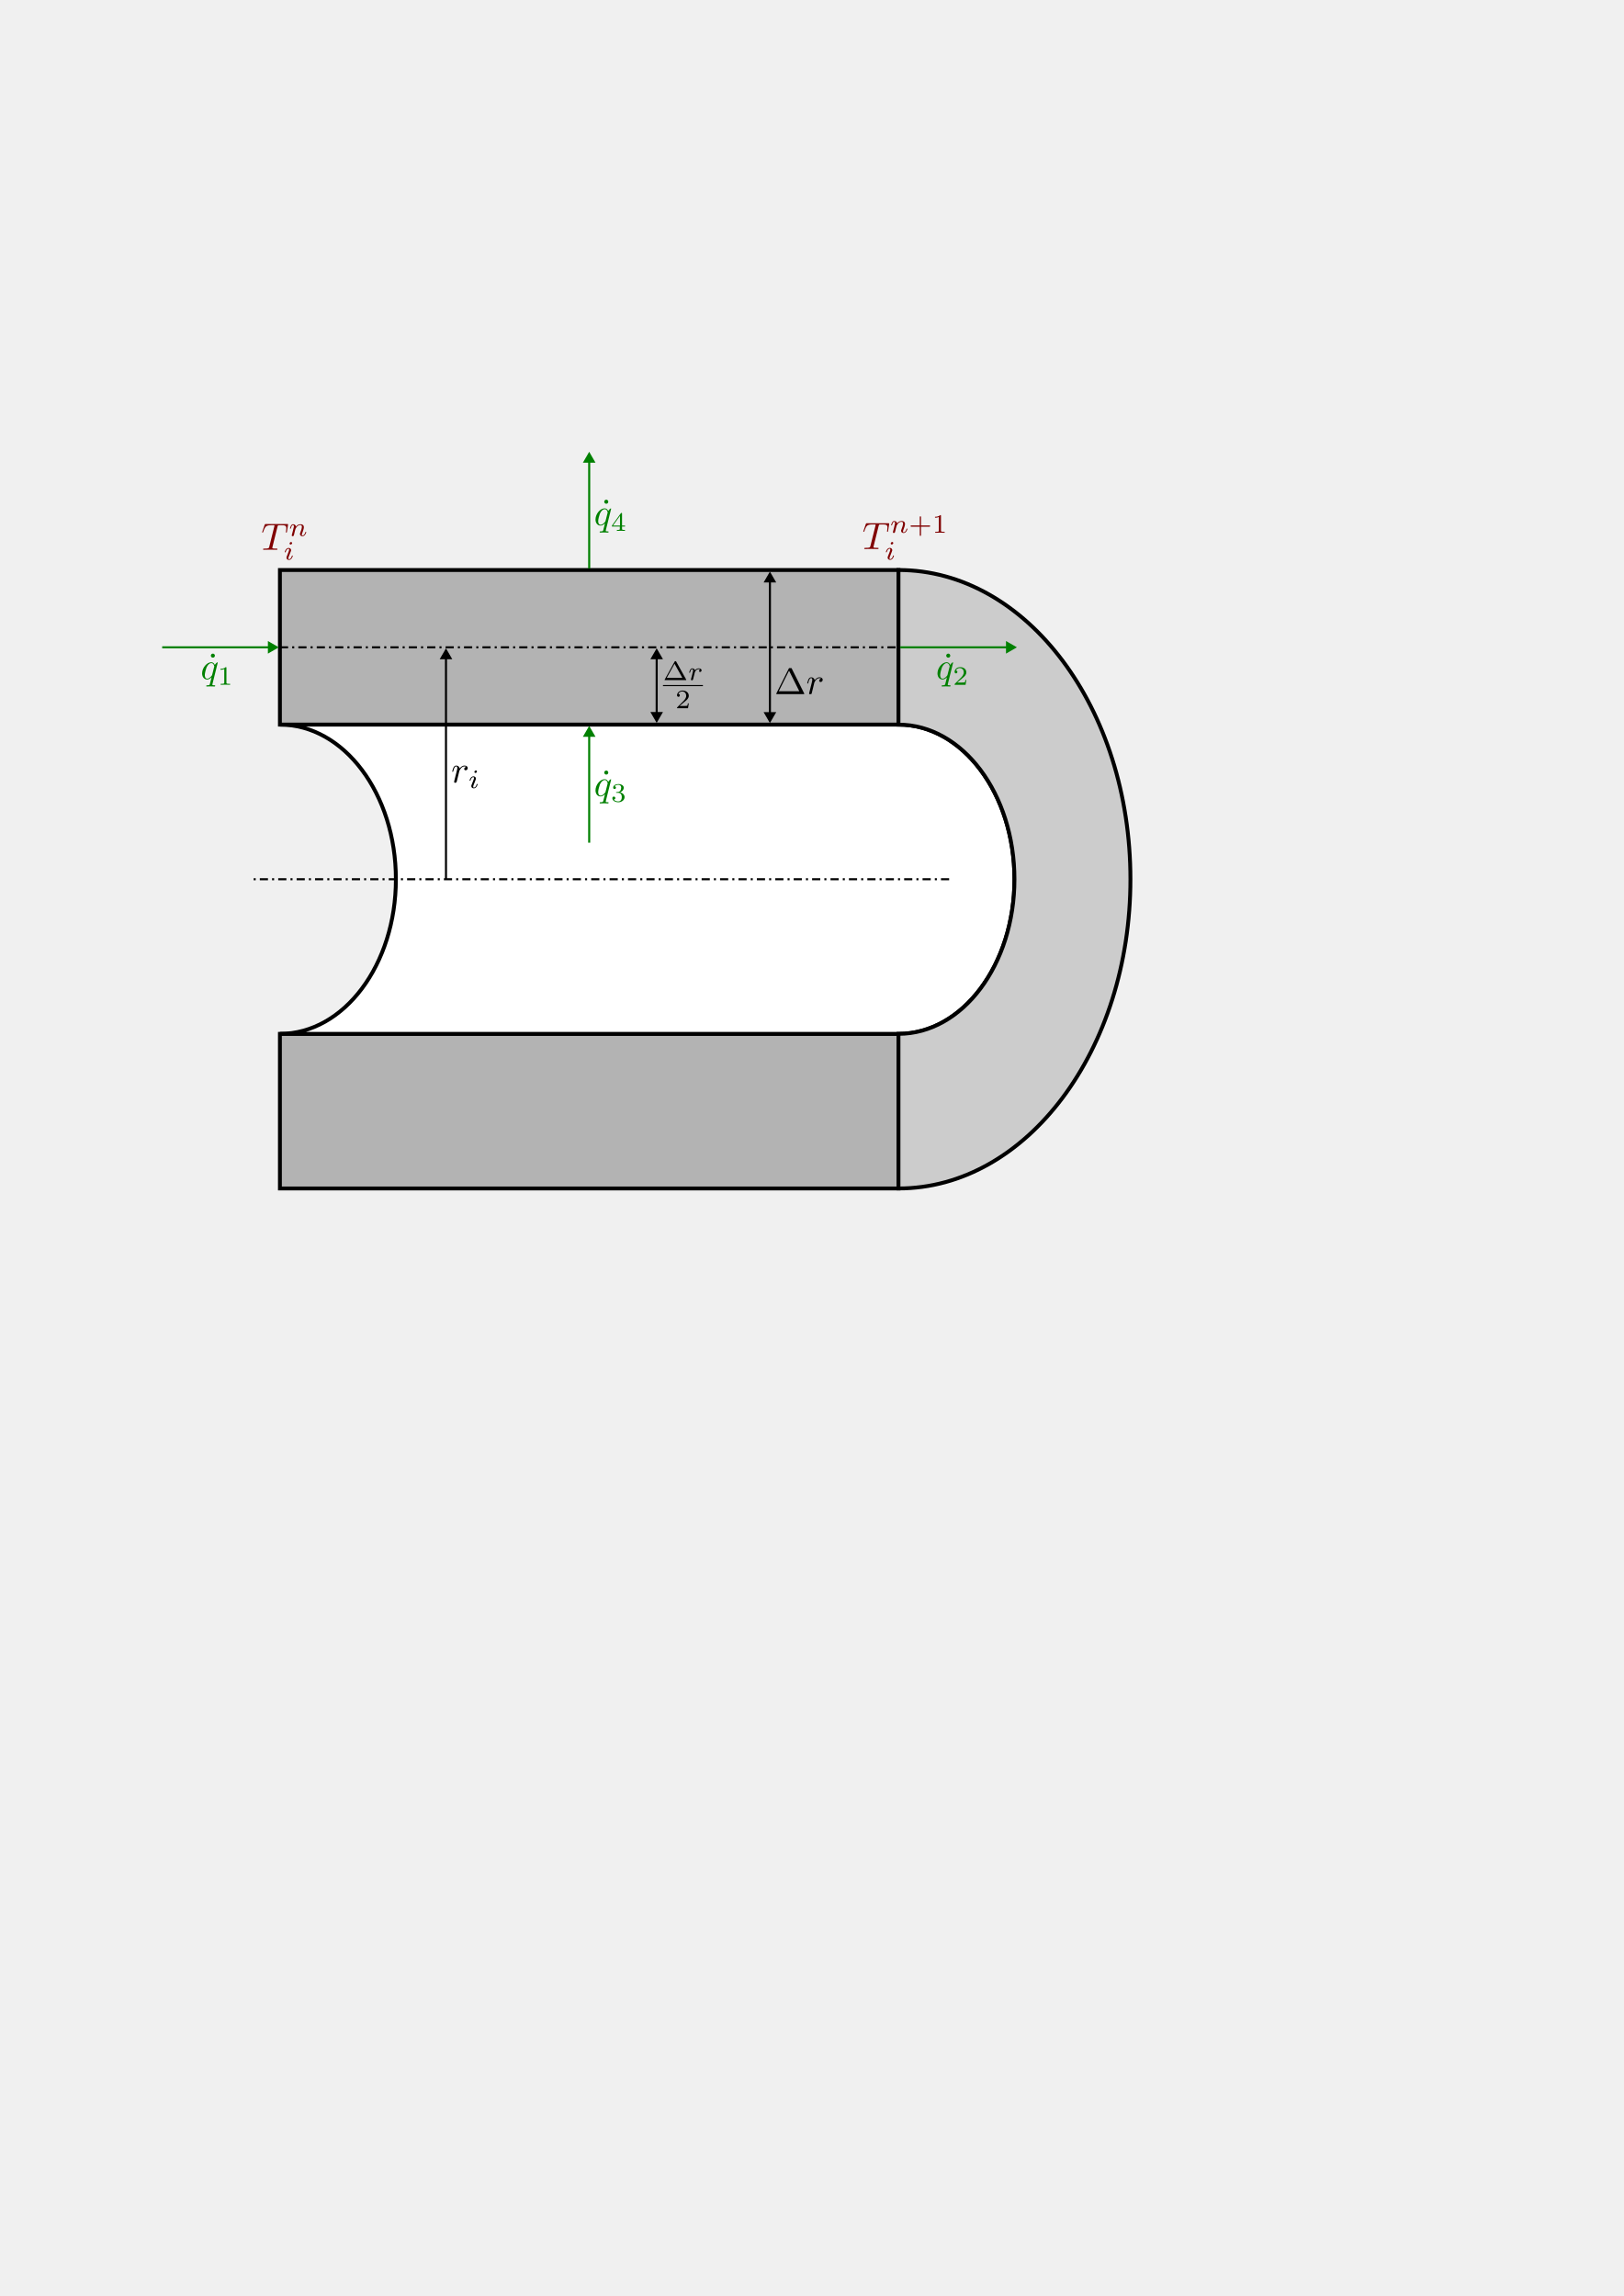
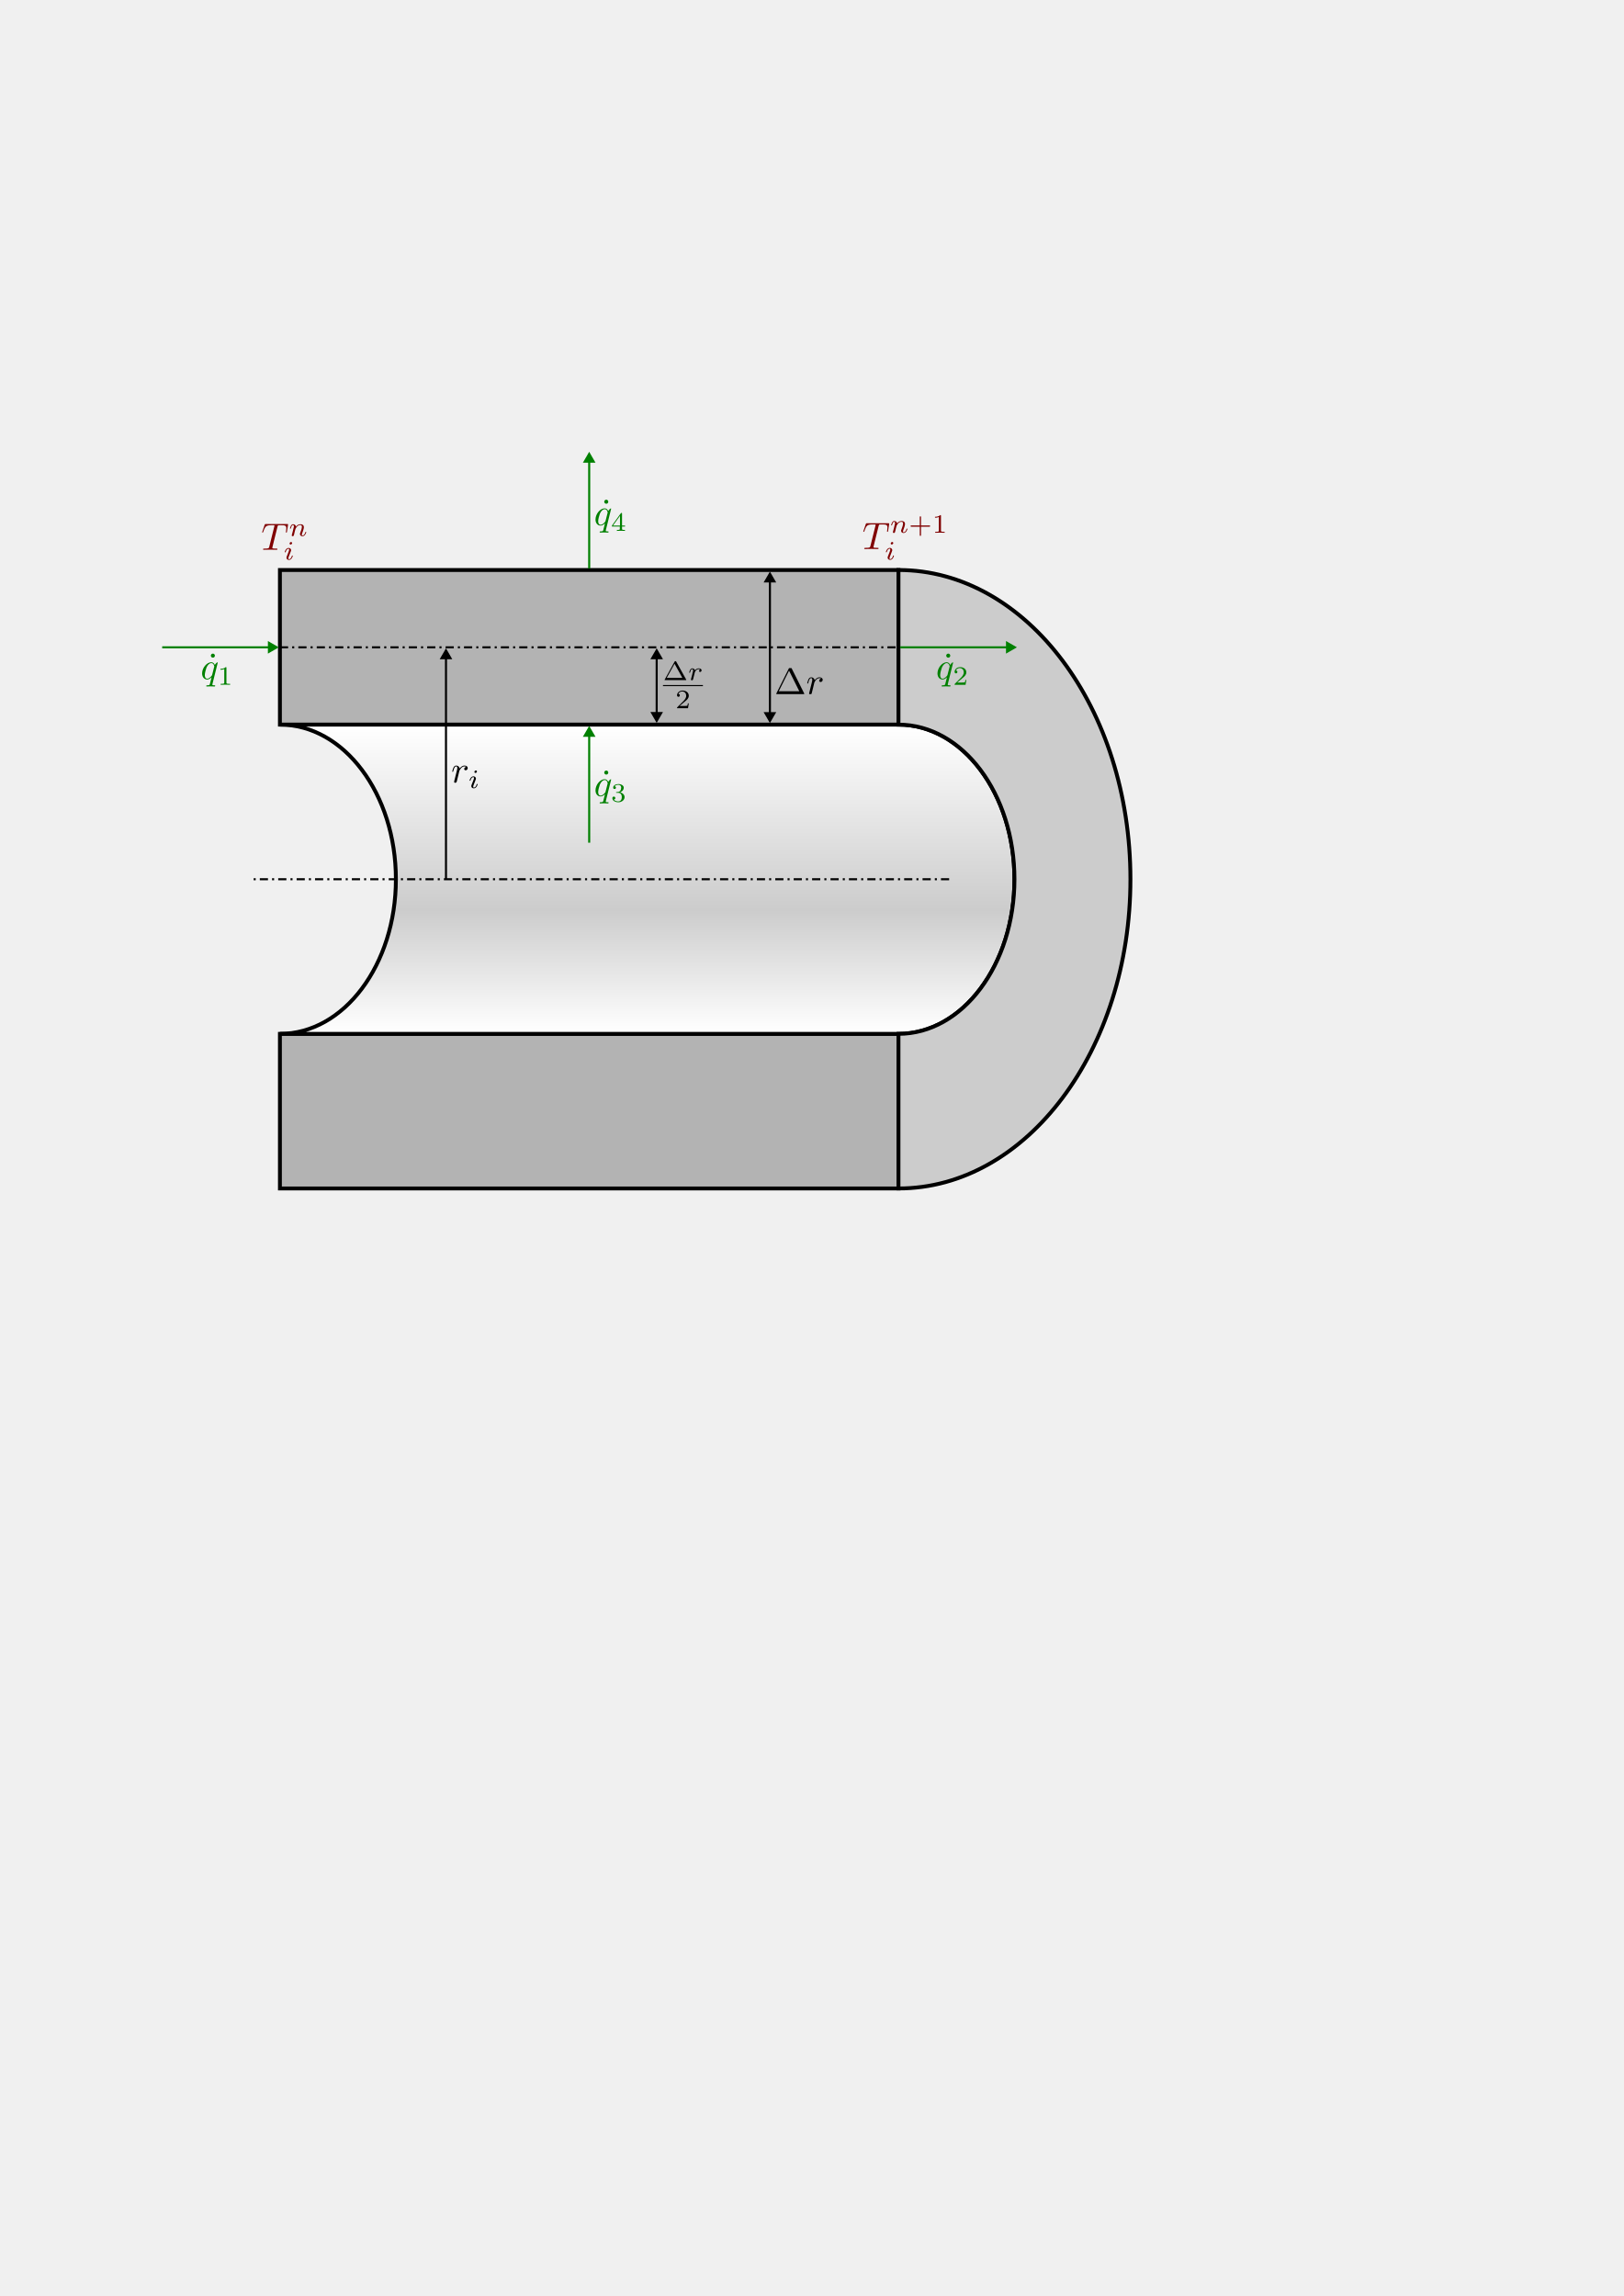
- <svg xmlns="http://www.w3.org/2000/svg" width="210mm" height="297mm" viewBox="0 0 210 297" version="1.1" id="svg5">
+ <svg xmlns="http://www.w3.org/2000/svg" xmlns:xlink="http://www.w3.org/1999/xlink" width="210mm" height="297mm" viewBox="0 0 210 297" version="1.1" id="svg5">
  <defs id="defs2">
+     <linearGradient id="linearGradient6049">
+       <stop style="stop-color:#ffffff;stop-opacity:1;" offset="0" id="stop6047" />
+       <stop style="stop-color:#cccccc;stop-opacity:1;" offset="0.4" id="stop10967" />
+       <stop style="stop-color:#ffffff;stop-opacity:1;" offset="1" id="stop6045" />
+     </linearGradient>
    <marker style="overflow:visible" id="marker1500" refX="0" refY="0" orient="auto-start-reverse" markerWidth="5.324" markerHeight="6.155" viewBox="0 0 5.324 6.155" preserveAspectRatio="xMidYMid">
      <path transform="scale(0.5)" style="fill:context-stroke;fill-rule:evenodd;stroke:context-stroke;stroke-width:1pt" d="M 5.77,0 -2.88,5 V -5 Z" id="path1498" />
    </marker>
    <marker style="overflow:visible" id="TriangleStart" refX="0" refY="0" orient="auto-start-reverse" markerWidth="5.324" markerHeight="6.155" viewBox="0 0 5.324 6.155" preserveAspectRatio="xMidYMid">
      <path transform="scale(0.5)" style="fill:context-stroke;fill-rule:evenodd;stroke:context-stroke;stroke-width:1pt" d="M 5.77,0 -2.88,5 V -5 Z" id="path135" />
    </marker>
    <marker style="overflow:visible" id="TriangleStart-5" refX="0" refY="0" orient="auto-start-reverse" markerWidth="5.324" markerHeight="6.155" viewBox="0 0 5.324 6.155" preserveAspectRatio="xMidYMid">
      <path transform="scale(0.5)" style="fill:context-stroke;fill-rule:evenodd;stroke:context-stroke;stroke-width:1pt" d="M 5.77,0 -2.88,5 V -5 Z" id="path135-3" />
    </marker>
    <marker style="overflow:visible" id="marker1500-6" refX="0" refY="0" orient="auto-start-reverse" markerWidth="5.324" markerHeight="6.155" viewBox="0 0 5.324 6.155" preserveAspectRatio="xMidYMid">
      <path transform="scale(0.5)" style="fill:context-stroke;fill-rule:evenodd;stroke:context-stroke;stroke-width:1pt" d="M 5.77,0 -2.88,5 V -5 Z" id="path1498-2" />
    </marker>
    <clipPath id="clipPath2126">
      <path clip-rule="nonzero" d="M 0,2 H 5 V 8.59 H 0 Z m 0,0" id="path9735" />
    </clipPath>
    <clipPath id="clipPath8077">
      <path clip-rule="nonzero" d="M 5,3 H 8 V 8.59 H 5 Z m 0,0" id="path5726" />
    </clipPath>
    <clipPath id="clipPath7940">
      <path clip-rule="nonzero" d="M 0,2 H 5 V 8.59 H 0 Z m 0,0" id="path3789" />
    </clipPath>
    <clipPath id="clipPath4782">
      <path clip-rule="nonzero" d="M 4,3 H 8 V 8.59 H 4 Z m 0,0" id="path9628" />
    </clipPath>
    <clipPath id="clipPath6747">
      <path clip-rule="nonzero" d="M 0,2 H 5 V 8.59 H 0 Z m 0,0" id="path1128" />
    </clipPath>
    <clipPath id="clipPath9791">
      <path clip-rule="nonzero" d="M 4,3 H 8.918 V 8.59 H 4 Z m 0,0" id="path2067" />
    </clipPath>
    <clipPath id="clipPath8089">
      <path clip-rule="nonzero" d="M 0,2 H 5 V 8.59 H 0 Z m 0,0" id="path5072" />
    </clipPath>
    <clipPath id="clipPath9765">
      <path clip-rule="nonzero" d="M 4,3 H 8.918 V 8.59 H 4 Z m 0,0" id="path9304" />
    </clipPath>
    <clipPath id="clipPath8142">
      <path clip-rule="nonzero" d="M 6,4 H 9 V 9.402 H 6 Z m 0,0" id="path7458" />
    </clipPath>
    <clipPath id="clipPath9432">
      <path clip-rule="nonzero" d="m 6,6 h 3 v 5.531 H 6 Z m 0,0" id="path6982" />
    </clipPath>
    <clipPath id="clipPath6801">
      <path clip-rule="nonzero" d="M 4,1 H 7 V 5.785 H 4 Z m 0,0" id="path1686" />
    </clipPath>
    <clipPath id="clipPath8907">
      <path clip-rule="nonzero" d="M 0,0 H 8 V 6.809 H 0 Z m 0,0" id="path9257" />
    </clipPath>
    <clipPath id="clipPath9569">
      <path clip-rule="nonzero" d="m 8,2 h 5 V 6.809 H 8 Z m 0,0" id="path3441" />
    </clipPath>
    <clipPath id="clipPath8701">
      <path clip-rule="nonzero" d="m 4,7 h 4 v 5.125 H 4 Z m 0,0" id="path3597" />
    </clipPath>
    <marker style="overflow:visible" id="marker1500-1" refX="0" refY="0" orient="auto-start-reverse" markerWidth="5.324" markerHeight="6.155" viewBox="0 0 5.324 6.155" preserveAspectRatio="xMidYMid">
      <path transform="scale(0.5)" style="fill:context-stroke;fill-rule:evenodd;stroke:context-stroke;stroke-width:1pt" d="M 5.77,0 -2.88,5 V -5 Z" id="path1498-27" />
    </marker>
    <marker style="overflow:visible" id="marker1500-9" refX="0" refY="0" orient="auto-start-reverse" markerWidth="5.324" markerHeight="6.155" viewBox="0 0 5.324 6.155" preserveAspectRatio="xMidYMid">
      <path transform="scale(0.5)" style="fill:context-stroke;fill-rule:evenodd;stroke:context-stroke;stroke-width:1pt" d="M 5.77,0 -2.88,5 V -5 Z" id="path1498-3" />
    </marker>
    <marker style="overflow:visible" id="marker1500-1-6" refX="0" refY="0" orient="auto-start-reverse" markerWidth="5.324" markerHeight="6.155" viewBox="0 0 5.324 6.155" preserveAspectRatio="xMidYMid">
      <path transform="scale(0.5)" style="fill:context-stroke;fill-rule:evenodd;stroke:context-stroke;stroke-width:1pt" d="M 5.77,0 -2.88,5 V -5 Z" id="path1498-27-0" />
    </marker>
+     <linearGradient xlink:href="#linearGradient6049" id="linearGradient6051" x1="83.884" y1="133.484" x2="83.884" y2="93.984" gradientUnits="userSpaceOnUse" spreadMethod="pad" />
  </defs>
  <g id="layer1">
    <rect style="fill:#b3b3b3;fill-opacity:1;stroke:#000000;stroke-width:0.5" id="rect234" width="80" height="20" x="36.203" y="73.734" />
    <rect style="fill:#b3b3b3;fill-opacity:1;stroke:#000000;stroke-width:0.5" id="rect234-3" width="80" height="20" x="36.203" y="133.734" />
-     <path id="path555" style="fill:#ffffff;fill-opacity:1;stroke:#000000;stroke-width:0.5" d="m 116.203,133.734 c 8.284,0 15,-8.954 15,-20 0,-11.046 -6.716,-20 -15,-20 H 36.203 c 8.284,0 15,8.954 15,20 0,11.046 -6.716,20 -15,20 z" />
+     <path id="path555" style="fill:url(#linearGradient6051);fill-opacity:1;stroke:#000000;stroke-width:0.5" d="m 116.203,133.734 c 8.284,0 15,-8.954 15,-20 0,-11.046 -6.716,-20 -15,-20 H 36.203 c 8.284,0 15,8.954 15,20 0,11.046 -6.716,20 -15,20 z" />
    <path id="path6864" style="display:inline;fill:#cccccc;fill-opacity:1;stroke:#000000;stroke-width:0.5" d="m 116.203,153.734 c 16.569,0 30,-17.909 30,-40 0,-22.091 -13.431,-40 -30,-40 v 20 c 8.284,0 15,8.954 15,20 0,11.046 -6.716,20 -15,20 z" />
    <path style="fill:none;stroke:#008000;stroke-width:0.265;stroke-linecap:butt;stroke-linejoin:miter;stroke-dasharray:none;stroke-opacity:1;marker-end:url(#TriangleStart)" d="M 76.203,73.551 V 59.382" id="path1277" />
    <path style="fill:none;stroke:#008000;stroke-width:0.265;stroke-linecap:butt;stroke-linejoin:miter;stroke-dasharray:none;stroke-opacity:1;marker-end:url(#TriangleStart-5)" d="M 76.203,109.007 V 94.838" id="path1277-5" />
    <path style="fill:none;stroke:#008000;stroke-width:0.265px;stroke-linecap:butt;stroke-linejoin:miter;stroke-opacity:1;marker-end:url(#marker1500)" d="m 116.438,83.734 h 14.142" id="path1496" />
    <path style="fill:none;stroke:#008000;stroke-width:0.265px;stroke-linecap:butt;stroke-linejoin:miter;stroke-opacity:1;marker-end:url(#marker1500-6)" d="M 20.977,83.734 H 35.119" id="path1496-9" />
    <g transform="matrix(1.4,0,0,1.4,26.13918,84.54853)" id="g2200" style="fill:#008000;stroke-width:0.714">
      <g fill="#000000" fill-opacity="1" id="g26" transform="matrix(0.352778,0,0,0.352778,-0.143316,0.00630597)" style="fill:#008000;stroke-width:0.51">
        <g id="use24" transform="translate(1.849,6.654)" style="fill:#008000;stroke-width:0.714">
          <path d="m 1.906,-6.141 c 0,-0.266 -0.219,-0.531 -0.516,-0.531 -0.344,0 -0.547,0.281 -0.547,0.531 0,0.266 0.234,0.531 0.531,0.531 0.344,0 0.531,-0.281 0.531,-0.531 z m 0,0" id="path44" style="fill:#008000;stroke-width:0.714" />
        </g>
      </g>
      <g fill="#000000" fill-opacity="1" id="g36" transform="matrix(0.352778,0,0,0.352778,-0.1433158,0.00630548)" style="fill:#008000;stroke-width:0.51">
        <g id="use34" transform="translate(4.447,8.148)" style="fill:#008000;stroke-width:0.714">
          <path d="m 2.328,-4.438 c 0,-0.188 0,-0.188 -0.203,-0.188 -0.453,0.438 -1.078,0.438 -1.359,0.438 v 0.25 c 0.156,0 0.625,0 1,-0.188 v 3.547 c 0,0.234 0,0.328 -0.688,0.328 H 0.812 V 0 c 0.125,0 0.984,-0.031 1.234,-0.031 0.219,0 1.094,0.031 1.25,0.031 V -0.25 H 3.031 c -0.703,0 -0.703,-0.094 -0.703,-0.328 z m 0,0" id="path52" style="fill:#008000;stroke-width:0.714" />
        </g>
      </g>
      <g fill="#000000" fill-opacity="1" id="g30" transform="matrix(0.352778,0,0,0.352778,-0.1433158,0.00630548)" style="fill:#008000;stroke-width:0.51">
        <g id="use28" transform="translate(0,6.654)" style="fill:#008000;stroke-width:0.714">
          <path d="m 4.5,-4.297 c 0,-0.047 -0.031,-0.094 -0.094,-0.094 -0.109,0 -0.516,0.391 -0.672,0.688 C 3.516,-4.25 3.125,-4.406 2.797,-4.406 c -1.172,0 -2.391,1.469 -2.391,2.922 0,0.969 0.578,1.594 1.312,1.594 0.422,0 0.812,-0.234 1.172,-0.594 -0.094,0.344 -0.422,1.688 -0.453,1.781 -0.078,0.281 -0.156,0.312 -0.719,0.328 -0.125,0 -0.219,0 -0.219,0.203 0,0 0,0.109 0.125,0.109 0.312,0 0.672,-0.031 1,-0.031 0.328,0 0.688,0.031 1.031,0.031 0.047,0 0.172,0 0.172,-0.203 C 3.828,1.625 3.734,1.625 3.562,1.625 3.094,1.625 3.094,1.562 3.094,1.469 3.094,1.391 3.109,1.328 3.125,1.25 Z m -2.75,4.188 c -0.609,0 -0.641,-0.766 -0.641,-0.938 0,-0.484 0.281,-1.562 0.453,-1.984 0.312,-0.734 0.828,-1.156 1.234,-1.156 0.656,0 0.797,0.812 0.797,0.875 0,0.062 -0.547,2.25 -0.578,2.281 C 2.859,-0.75 2.297,-0.109 1.75,-0.109 Z m 0,0" id="path48" style="fill:#008000;stroke-width:0.714" />
        </g>
      </g>
    </g>
    <g transform="matrix(1.4,0,0,1.4,121.2487,84.54853)" id="g2342" style="fill:#008000;stroke-width:0.714">
      <g fill="#000000" fill-opacity="1" id="g2324" transform="matrix(0.352778,0,0,0.352778,-0.143316,0.00630597)" style="fill:#008000;stroke-width:0.51">
        <g id="g2322" transform="translate(1.849,6.654)" style="fill:#008000;stroke-width:0.714">
          <path d="m 1.906,-6.141 c 0,-0.266 -0.219,-0.531 -0.516,-0.531 -0.344,0 -0.547,0.281 -0.547,0.531 0,0.266 0.234,0.531 0.531,0.531 0.344,0 0.531,-0.281 0.531,-0.531 z m 0,0" id="path2320" style="fill:#008000;stroke-width:0.714" />
        </g>
      </g>
      <g fill="#000000" fill-opacity="1" id="g2338" transform="matrix(0.352778,0,0,0.352778,-0.1433149,0.0063065)" style="fill:#008000;stroke-width:0.51">
        <g id="g2336" transform="translate(4.447,8.148)" style="fill:#008000;stroke-width:0.714">
          <path d="M 3.516,-1.266 H 3.281 c -0.016,0.156 -0.094,0.562 -0.188,0.625 C 3.047,-0.594 2.516,-0.594 2.406,-0.594 H 1.125 c 0.734,-0.641 0.984,-0.844 1.391,-1.172 0.516,-0.406 1,-0.844 1,-1.5 0,-0.844 -0.734,-1.359 -1.625,-1.359 -0.859,0 -1.453,0.609 -1.453,1.25 0,0.344 0.297,0.391 0.375,0.391 0.156,0 0.359,-0.125 0.359,-0.375 0,-0.125 -0.047,-0.375 -0.406,-0.375 C 0.984,-4.219 1.453,-4.375 1.781,-4.375 c 0.703,0 1.062,0.547 1.062,1.109 0,0.609 -0.438,1.078 -0.656,1.328 L 0.516,-0.266 C 0.438,-0.203 0.438,-0.188 0.438,0 h 2.875 z m 0,0" id="path2334" style="fill:#008000;stroke-width:0.714" />
        </g>
      </g>
      <g fill="#000000" fill-opacity="1" id="g2330" transform="matrix(0.352778,0,0,0.352778,-0.1433149,0.0063065)" style="fill:#008000;stroke-width:0.51">
        <g id="g2328" transform="translate(0,6.654)" style="fill:#008000;stroke-width:0.714">
          <path d="m 4.5,-4.297 c 0,-0.047 -0.031,-0.094 -0.094,-0.094 -0.109,0 -0.516,0.391 -0.672,0.688 C 3.516,-4.25 3.125,-4.406 2.797,-4.406 c -1.172,0 -2.391,1.469 -2.391,2.922 0,0.969 0.578,1.594 1.312,1.594 0.422,0 0.812,-0.234 1.172,-0.594 -0.094,0.344 -0.422,1.688 -0.453,1.781 -0.078,0.281 -0.156,0.312 -0.719,0.328 -0.125,0 -0.219,0 -0.219,0.203 0,0 0,0.109 0.125,0.109 0.312,0 0.672,-0.031 1,-0.031 0.328,0 0.688,0.031 1.031,0.031 0.047,0 0.172,0 0.172,-0.203 C 3.828,1.625 3.734,1.625 3.562,1.625 3.094,1.625 3.094,1.562 3.094,1.469 3.094,1.391 3.109,1.328 3.125,1.25 Z m -2.75,4.188 c -0.609,0 -0.641,-0.766 -0.641,-0.938 0,-0.484 0.281,-1.562 0.453,-1.984 0.312,-0.734 0.828,-1.156 1.234,-1.156 0.656,0 0.797,0.812 0.797,0.875 0,0.062 -0.547,2.25 -0.578,2.281 C 2.859,-0.75 2.297,-0.109 1.75,-0.109 Z m 0,0" id="path2326" style="fill:#008000;stroke-width:0.714" />
        </g>
      </g>
    </g>
    <g transform="matrix(1.4,0,0,1.4,77.01893,99.67403)" id="g2516" style="fill:#008000;stroke-width:0.714">
      <g fill="#000000" fill-opacity="1" id="g2498" transform="matrix(0.352778,0,0,0.352778,-0.143316,0.00630597)" style="fill:#008000;stroke-width:0.51">
        <g id="g2496" transform="translate(1.849,6.654)" style="fill:#008000;stroke-width:0.714">
          <path d="m 1.906,-6.141 c 0,-0.266 -0.219,-0.531 -0.516,-0.531 -0.344,0 -0.547,0.281 -0.547,0.531 0,0.266 0.234,0.531 0.531,0.531 0.344,0 0.531,-0.281 0.531,-0.531 z m 0,0" id="path2494" style="fill:#008000;stroke-width:0.714" />
        </g>
      </g>
      <g fill="#000000" fill-opacity="1" id="g2512" transform="matrix(0.352778,0,0,0.352778,-0.1433147,0.00630535)" style="fill:#008000;stroke-width:0.51">
        <g id="g2510" transform="translate(4.447,8.148)" style="fill:#008000;stroke-width:0.714">
          <path d="m 1.906,-2.328 c 0.547,0 0.938,0.375 0.938,1.125 0,0.859 -0.516,1.125 -0.906,1.125 -0.281,0 -0.906,-0.078 -1.188,-0.5 0.328,0 0.406,-0.234 0.406,-0.391 0,-0.219 -0.172,-0.375 -0.391,-0.375 -0.188,0 -0.391,0.125 -0.391,0.406 0,0.656 0.719,1.078 1.562,1.078 0.969,0 1.641,-0.656 1.641,-1.344 0,-0.547 -0.438,-1.094 -1.203,-1.25 0.719,-0.266 0.984,-0.781 0.984,-1.219 0,-0.547 -0.625,-0.953 -1.406,-0.953 -0.766,0 -1.359,0.375 -1.359,0.938 0,0.234 0.156,0.359 0.359,0.359 0.219,0 0.359,-0.156 0.359,-0.344 0,-0.203 -0.141,-0.359 -0.359,-0.375 0.25,-0.297 0.719,-0.375 0.984,-0.375 0.312,0 0.75,0.156 0.75,0.75 0,0.297 -0.094,0.625 -0.281,0.828 -0.219,0.266 -0.422,0.281 -0.766,0.312 -0.172,0.016 -0.188,0.016 -0.219,0.016 -0.016,0 -0.078,0.016 -0.078,0.094 0,0.094 0.062,0.094 0.188,0.094 z m 0,0" id="path2508" style="fill:#008000;stroke-width:0.714" />
        </g>
      </g>
      <g fill="#000000" fill-opacity="1" id="g2504" transform="matrix(0.352778,0,0,0.352778,-0.1433147,0.00630535)" style="fill:#008000;stroke-width:0.51">
        <g id="g2502" transform="translate(0,6.654)" style="fill:#008000;stroke-width:0.714">
          <path d="m 4.5,-4.297 c 0,-0.047 -0.031,-0.094 -0.094,-0.094 -0.109,0 -0.516,0.391 -0.672,0.688 C 3.516,-4.25 3.125,-4.406 2.797,-4.406 c -1.172,0 -2.391,1.469 -2.391,2.922 0,0.969 0.578,1.594 1.312,1.594 0.422,0 0.812,-0.234 1.172,-0.594 -0.094,0.344 -0.422,1.688 -0.453,1.781 -0.078,0.281 -0.156,0.312 -0.719,0.328 -0.125,0 -0.219,0 -0.219,0.203 0,0 0,0.109 0.125,0.109 0.312,0 0.672,-0.031 1,-0.031 0.328,0 0.688,0.031 1.031,0.031 0.047,0 0.172,0 0.172,-0.203 C 3.828,1.625 3.734,1.625 3.562,1.625 3.094,1.625 3.094,1.562 3.094,1.469 3.094,1.391 3.109,1.328 3.125,1.25 Z m -2.75,4.188 c -0.609,0 -0.641,-0.766 -0.641,-0.938 0,-0.484 0.281,-1.562 0.453,-1.984 0.312,-0.734 0.828,-1.156 1.234,-1.156 0.656,0 0.797,0.812 0.797,0.875 0,0.062 -0.547,2.25 -0.578,2.281 C 2.859,-0.75 2.297,-0.109 1.75,-0.109 Z m 0,0" id="path2500" style="fill:#008000;stroke-width:0.714" />
        </g>
      </g>
    </g>
    <g transform="matrix(1.4,0,0,1.4,77.01893,64.63883)" id="g2722" style="fill:#008000;stroke-width:0.714">
      <g fill="#000000" fill-opacity="1" id="g2704" transform="matrix(0.352778,0,0,0.352778,-0.143316,0.00630597)" style="fill:#008000;stroke-width:0.51">
        <g id="g2702" transform="translate(1.849,6.654)" style="fill:#008000;stroke-width:0.714">
          <path d="m 1.906,-6.141 c 0,-0.266 -0.219,-0.531 -0.516,-0.531 -0.344,0 -0.547,0.281 -0.547,0.531 0,0.266 0.234,0.531 0.531,0.531 0.344,0 0.531,-0.281 0.531,-0.531 z m 0,0" id="path2700" style="fill:#008000;stroke-width:0.714" />
        </g>
      </g>
      <g fill="#000000" fill-opacity="1" id="g2718" transform="matrix(0.352778,0,0,0.352778,-0.1433159,0.00630615)" style="fill:#008000;stroke-width:0.51">
        <g id="g2716" transform="translate(4.447,8.148)" style="fill:#008000;stroke-width:0.714">
          <path d="m 3.688,-1.141 v -0.25 H 2.906 V -4.5 c 0,-0.141 0,-0.203 -0.141,-0.203 -0.094,0 -0.125,0 -0.188,0.109 l -2.312,3.203 v 0.25 h 2.062 v 0.562 c 0,0.25 0,0.328 -0.578,0.328 H 1.562 V 0 C 1.922,-0.016 2.359,-0.031 2.609,-0.031 2.875,-0.031 3.312,-0.016 3.672,0 v -0.25 h -0.188 C 2.906,-0.25 2.906,-0.328 2.906,-0.578 v -0.562 z M 2.375,-3.938 v 2.547 H 0.531 Z m 0,0" id="path2714" style="fill:#008000;stroke-width:0.714" />
        </g>
      </g>
      <g fill="#000000" fill-opacity="1" id="g2710" transform="matrix(0.352778,0,0,0.352778,-0.1433159,0.00630615)" style="fill:#008000;stroke-width:0.51">
        <g id="g2708" transform="translate(0,6.654)" style="fill:#008000;stroke-width:0.714">
          <path d="m 4.5,-4.297 c 0,-0.047 -0.031,-0.094 -0.094,-0.094 -0.109,0 -0.516,0.391 -0.672,0.688 C 3.516,-4.25 3.125,-4.406 2.797,-4.406 c -1.172,0 -2.391,1.469 -2.391,2.922 0,0.969 0.578,1.594 1.312,1.594 0.422,0 0.812,-0.234 1.172,-0.594 -0.094,0.344 -0.422,1.688 -0.453,1.781 -0.078,0.281 -0.156,0.312 -0.719,0.328 -0.125,0 -0.219,0 -0.219,0.203 0,0 0,0.109 0.125,0.109 0.312,0 0.672,-0.031 1,-0.031 0.328,0 0.688,0.031 1.031,0.031 0.047,0 0.172,0 0.172,-0.203 C 3.828,1.625 3.734,1.625 3.562,1.625 3.094,1.625 3.094,1.562 3.094,1.469 3.094,1.391 3.109,1.328 3.125,1.25 Z m -2.75,4.188 c -0.609,0 -0.641,-0.766 -0.641,-0.938 0,-0.484 0.281,-1.562 0.453,-1.984 0.312,-0.734 0.828,-1.156 1.234,-1.156 0.656,0 0.797,0.812 0.797,0.875 0,0.062 -0.547,2.25 -0.578,2.281 C 2.859,-0.75 2.297,-0.109 1.75,-0.109 Z m 0,0" id="path2706" style="fill:#008000;stroke-width:0.714" />
        </g>
      </g>
    </g>
    <g transform="matrix(1.4,0,0,1.4,33.90458,67.78504)" id="g2951" style="fill:#800000;stroke-width:0.714">
      <g fill="#000000" fill-opacity="1" id="g22" transform="matrix(0.352778,0,0,0.352778,-0.0826823,-0.0204611)" style="fill:#800000;stroke-width:0.51">
        <g id="use20" transform="translate(0,6.808)" style="fill:#800000;stroke-width:0.714">
          <path d="m 4.25,-6.047 c 0.078,-0.281 0.109,-0.344 0.234,-0.375 0.094,-0.016 0.422,-0.016 0.625,-0.016 1.016,0 1.453,0.031 1.453,0.812 0,0.156 -0.031,0.547 -0.078,0.797 0,0.047 -0.031,0.156 -0.031,0.188 0,0.062 0.031,0.141 0.125,0.141 0.109,0 0.125,-0.078 0.156,-0.234 L 7,-6.469 C 7.016,-6.516 7.016,-6.609 7.016,-6.641 7.016,-6.75 6.922,-6.75 6.75,-6.75 H 1.219 c -0.234,0 -0.25,0.016 -0.328,0.203 l -0.594,1.75 c 0,0.016 -0.062,0.156 -0.062,0.188 0,0.047 0.062,0.109 0.125,0.109 0.094,0 0.109,-0.062 0.172,-0.219 C 1.062,-6.266 1.328,-6.438 2.797,-6.438 H 3.188 c 0.281,0 0.281,0.031 0.281,0.125 0,0.047 -0.031,0.172 -0.047,0.203 L 2.094,-0.781 C 2,-0.422 1.969,-0.312 0.906,-0.312 c -0.359,0 -0.422,0 -0.422,0.188 C 0.484,0 0.594,0 0.656,0 c 0.266,0 0.547,-0.016 0.812,-0.016 0.281,0 0.578,-0.016 0.859,-0.016 0.281,0 0.547,0.016 0.828,0.016 C 3.438,-0.016 3.734,0 4.016,0 c 0.094,0 0.219,0 0.219,-0.203 0,-0.109 -0.078,-0.109 -0.344,-0.109 -0.234,0 -0.375,0 -0.625,-0.016 -0.297,-0.031 -0.375,-0.062 -0.375,-0.219 0,-0.016 0,-0.062 0.047,-0.203 z m 0,0" id="path38" style="fill:#800000;stroke-width:0.714" />
        </g>
      </g>
      <g fill="#000000" fill-opacity="1" id="g2942" transform="matrix(0.352778,0,0,0.352778,-0.0826823,-0.0204611)" style="fill:#800000;stroke-width:0.51">
        <g id="g2940" transform="translate(7.206,3.192)" style="fill:#800000;stroke-width:0.714">
          <path d="m 0.844,-0.438 c -0.016,0.094 -0.062,0.266 -0.062,0.281 0,0.156 0.125,0.219 0.234,0.219 0.125,0 0.234,-0.078 0.281,-0.141 0.031,-0.062 0.078,-0.297 0.125,-0.438 0.031,-0.125 0.109,-0.453 0.141,-0.625 0.047,-0.156 0.094,-0.312 0.125,-0.469 0.078,-0.281 0.094,-0.344 0.297,-0.625 C 2.172,-2.516 2.5,-2.875 3.031,-2.875 c 0.391,0 0.406,0.359 0.406,0.484 0,0.422 -0.297,1.188 -0.406,1.484 -0.078,0.203 -0.109,0.266 -0.109,0.375 0,0.375 0.297,0.594 0.656,0.594 0.703,0 1,-0.953 1,-1.062 0,-0.094 -0.078,-0.094 -0.109,-0.094 -0.094,0 -0.094,0.047 -0.125,0.125 C 4.188,-0.406 3.875,-0.125 3.609,-0.125 c -0.156,0 -0.188,-0.094 -0.188,-0.25 0,-0.156 0.047,-0.25 0.172,-0.562 0.078,-0.219 0.359,-0.953 0.359,-1.344 0,-0.672 -0.531,-0.797 -0.906,-0.797 -0.578,0 -0.969,0.359 -1.172,0.641 -0.047,-0.484 -0.453,-0.641 -0.75,-0.641 -0.297,0 -0.453,0.219 -0.547,0.375 -0.156,0.266 -0.25,0.656 -0.25,0.703 0,0.078 0.094,0.078 0.125,0.078 0.094,0 0.094,-0.016 0.141,-0.203 0.109,-0.406 0.25,-0.75 0.516,-0.75 0.188,0 0.234,0.156 0.234,0.344 0,0.125 -0.062,0.391 -0.125,0.578 -0.047,0.188 -0.109,0.469 -0.141,0.625 z m 0,0" id="path42" style="fill:#800000;stroke-width:0.714" />
        </g>
      </g>
      <g fill="#000000" fill-opacity="1" id="g2947" transform="matrix(0.352778,0,0,0.352778,-0.08268221,-0.02046004)" style="fill:#800000;stroke-width:0.51">
        <g id="g2945" transform="translate(5.822,9.401)" style="fill:#800000;stroke-width:0.714">
          <path d="m 2.266,-4.359 c 0,-0.109 -0.094,-0.266 -0.281,-0.266 -0.188,0 -0.391,0.188 -0.391,0.391 0,0.109 0.078,0.266 0.281,0.266 0.188,0 0.391,-0.203 0.391,-0.391 z M 0.844,-0.812 c -0.031,0.094 -0.062,0.172 -0.062,0.297 0,0.328 0.266,0.578 0.656,0.578 0.688,0 1,-0.953 1,-1.062 0,-0.094 -0.094,-0.094 -0.109,-0.094 -0.094,0 -0.109,0.047 -0.141,0.125 -0.156,0.562 -0.453,0.844 -0.734,0.844 -0.141,0 -0.172,-0.094 -0.172,-0.25 0,-0.156 0.047,-0.281 0.109,-0.438 C 1.469,-1 1.547,-1.188 1.609,-1.375 1.672,-1.547 1.938,-2.172 1.953,-2.266 1.984,-2.328 2,-2.406 2,-2.484 2,-2.812 1.719,-3.078 1.344,-3.078 0.641,-3.078 0.328,-2.125 0.328,-2 c 0,0.078 0.094,0.078 0.125,0.078 0.094,0 0.094,-0.031 0.125,-0.109 C 0.75,-2.625 1.062,-2.875 1.312,-2.875 c 0.109,0 0.172,0.047 0.172,0.234 0,0.172 -0.031,0.266 -0.203,0.703 z m 0,0" id="path46" style="fill:#800000;stroke-width:0.714" />
        </g>
      </g>
    </g>
    <g transform="matrix(1.4,0,0,1.4,111.654,66.63075)" id="g3203" style="fill:#800000;stroke-width:0.714">
      <g fill="#000000" fill-opacity="1" id="g29" transform="matrix(0.352778,0,0,0.352778,-0.0826823,0.0462139)" style="fill:#800000;stroke-width:0.51">
        <g id="use27" transform="translate(0,8.756)" style="fill:#800000;stroke-width:0.714">
          <path d="m 4.25,-6.047 c 0.078,-0.281 0.109,-0.344 0.234,-0.375 0.094,-0.016 0.422,-0.016 0.625,-0.016 1.016,0 1.453,0.031 1.453,0.812 0,0.156 -0.031,0.547 -0.078,0.797 0,0.047 -0.031,0.156 -0.031,0.188 0,0.062 0.031,0.141 0.125,0.141 0.109,0 0.125,-0.078 0.156,-0.234 L 7,-6.469 C 7.016,-6.516 7.016,-6.609 7.016,-6.641 7.016,-6.75 6.922,-6.75 6.75,-6.75 H 1.219 c -0.234,0 -0.25,0.016 -0.328,0.203 l -0.594,1.75 c 0,0.016 -0.062,0.156 -0.062,0.188 0,0.047 0.062,0.109 0.125,0.109 0.094,0 0.109,-0.062 0.172,-0.219 C 1.062,-6.266 1.328,-6.438 2.797,-6.438 H 3.188 c 0.281,0 0.281,0.031 0.281,0.125 0,0.047 -0.031,0.172 -0.047,0.203 L 2.094,-0.781 C 2,-0.422 1.969,-0.312 0.906,-0.312 c -0.359,0 -0.422,0 -0.422,0.188 C 0.484,0 0.594,0 0.656,0 c 0.266,0 0.547,-0.016 0.812,-0.016 0.281,0 0.578,-0.016 0.859,-0.016 0.281,0 0.547,0.016 0.828,0.016 C 3.438,-0.016 3.734,0 4.016,0 c 0.094,0 0.219,0 0.219,-0.203 0,-0.109 -0.078,-0.109 -0.344,-0.109 -0.234,0 -0.375,0 -0.625,-0.016 -0.297,-0.031 -0.375,-0.062 -0.375,-0.219 0,-0.016 0,-0.062 0.047,-0.203 z m 0,0" id="path51" style="fill:#800000;stroke-width:0.714" />
        </g>
      </g>
      <g fill="#000000" fill-opacity="1" id="g33" transform="matrix(0.352778,0,0,0.352778,-0.0826823,0.0462139)" style="fill:#800000;stroke-width:0.51">
        <g id="use31" transform="translate(7.206,4.494)" style="fill:#800000;stroke-width:0.714">
          <path d="m 0.844,-0.438 c -0.016,0.094 -0.062,0.266 -0.062,0.281 0,0.156 0.125,0.219 0.234,0.219 0.125,0 0.234,-0.078 0.281,-0.141 0.031,-0.062 0.078,-0.297 0.125,-0.438 0.031,-0.125 0.109,-0.453 0.141,-0.625 0.047,-0.156 0.094,-0.312 0.125,-0.469 0.078,-0.281 0.094,-0.344 0.297,-0.625 C 2.172,-2.516 2.5,-2.875 3.031,-2.875 c 0.391,0 0.406,0.359 0.406,0.484 0,0.422 -0.297,1.188 -0.406,1.484 -0.078,0.203 -0.109,0.266 -0.109,0.375 0,0.375 0.297,0.594 0.656,0.594 0.703,0 1,-0.953 1,-1.062 0,-0.094 -0.078,-0.094 -0.109,-0.094 -0.094,0 -0.094,0.047 -0.125,0.125 C 4.188,-0.406 3.875,-0.125 3.609,-0.125 c -0.156,0 -0.188,-0.094 -0.188,-0.25 0,-0.156 0.047,-0.25 0.172,-0.562 0.078,-0.219 0.359,-0.953 0.359,-1.344 0,-0.672 -0.531,-0.797 -0.906,-0.797 -0.578,0 -0.969,0.359 -1.172,0.641 -0.047,-0.484 -0.453,-0.641 -0.75,-0.641 -0.297,0 -0.453,0.219 -0.547,0.375 -0.156,0.266 -0.25,0.656 -0.25,0.703 0,0.078 0.094,0.078 0.125,0.078 0.094,0 0.094,-0.016 0.141,-0.203 0.109,-0.406 0.25,-0.75 0.516,-0.75 0.188,0 0.234,0.156 0.234,0.344 0,0.125 -0.062,0.391 -0.125,0.578 -0.047,0.188 -0.109,0.469 -0.141,0.625 z m 0,0" id="path55" style="fill:#800000;stroke-width:0.714" />
        </g>
      </g>
      <g fill="#000000" fill-opacity="1" id="g39" transform="matrix(0.352778,0,0,0.352778,-0.0826823,0.0462139)" style="fill:#800000;stroke-width:0.51">
        <g id="use35" transform="translate(12.13,4.494)" style="fill:#800000;stroke-width:0.714">
          <path d="m 3.219,-1.578 h 2.141 c 0.094,0 0.25,0 0.25,-0.156 0,-0.188 -0.156,-0.188 -0.25,-0.188 H 3.219 V -4.062 c 0,-0.078 0,-0.25 -0.156,-0.25 -0.172,0 -0.172,0.156 -0.172,0.25 v 2.141 H 0.75 c -0.094,0 -0.266,0 -0.266,0.172 0,0.172 0.156,0.172 0.266,0.172 H 2.891 V 0.562 c 0,0.094 0,0.266 0.156,0.266 0.172,0 0.172,-0.172 0.172,-0.266 z m 0,0" id="path59" style="fill:#800000;stroke-width:0.714" />
        </g>
        <g id="use37" transform="translate(18.24602,4.494)" style="fill:#800000;stroke-width:0.714">
          <path d="m 2.328,-4.438 c 0,-0.188 0,-0.188 -0.203,-0.188 -0.453,0.438 -1.078,0.438 -1.359,0.438 v 0.25 c 0.156,0 0.625,0 1,-0.188 v 3.547 c 0,0.234 0,0.328 -0.688,0.328 H 0.812 V 0 c 0.125,0 0.984,-0.031 1.234,-0.031 0.219,0 1.094,0.031 1.25,0.031 V -0.25 H 3.031 c -0.703,0 -0.703,-0.094 -0.703,-0.328 z m 0,0" id="path63" style="fill:#800000;stroke-width:0.714" />
        </g>
      </g>
      <g fill="#000000" fill-opacity="1" id="g43" transform="matrix(0.352778,0,0,0.352778,-0.08268129,0.04621327)" style="fill:#800000;stroke-width:0.51">
        <g id="use41" transform="translate(5.822,11.533)" style="fill:#800000;stroke-width:0.714">
          <path d="m 2.266,-4.359 c 0,-0.109 -0.094,-0.266 -0.281,-0.266 -0.188,0 -0.391,0.188 -0.391,0.391 0,0.109 0.078,0.266 0.281,0.266 0.188,0 0.391,-0.203 0.391,-0.391 z M 0.844,-0.812 c -0.031,0.094 -0.062,0.172 -0.062,0.297 0,0.328 0.266,0.578 0.656,0.578 0.688,0 1,-0.953 1,-1.062 0,-0.094 -0.094,-0.094 -0.109,-0.094 -0.094,0 -0.109,0.047 -0.141,0.125 -0.156,0.562 -0.453,0.844 -0.734,0.844 -0.141,0 -0.172,-0.094 -0.172,-0.25 0,-0.156 0.047,-0.281 0.109,-0.438 C 1.469,-1 1.547,-1.188 1.609,-1.375 1.672,-1.547 1.938,-2.172 1.953,-2.266 1.984,-2.328 2,-2.406 2,-2.484 2,-2.812 1.719,-3.078 1.344,-3.078 0.641,-3.078 0.328,-2.125 0.328,-2 c 0,0.078 0.094,0.078 0.125,0.078 0.094,0 0.094,-0.031 0.125,-0.109 C 0.75,-2.625 1.062,-2.875 1.312,-2.875 c 0.109,0 0.172,0.047 0.172,0.234 0,0.172 -0.031,0.266 -0.203,0.703 z m 0,0" id="path67" style="fill:#800000;stroke-width:0.714" />
        </g>
      </g>
    </g>
    <path style="fill:none;stroke:#000000;stroke-width:0.265px;stroke-linecap:butt;stroke-linejoin:miter;stroke-opacity:1;stroke-dasharray:1.058,0.529,0.265,0.529;stroke-dashoffset:0" d="M 36.203,83.734 H 116.203" id="path3788" />
    <path style="fill:none;stroke:#000000;stroke-width:0.265px;stroke-linecap:butt;stroke-linejoin:miter;stroke-opacity:1;marker-end:url(#marker1500)" d="M 57.681,113.734 V 84.806" id="path3790" />
    <path style="fill:none;stroke:#000000;stroke-width:0.265px;stroke-linecap:butt;stroke-linejoin:miter;stroke-opacity:1;marker-start:url(#marker1500);marker-end:url(#marker1500-1)" d="M 84.931,92.57 V 84.806" id="path3790-0" />
    <path style="fill:none;stroke:#000000;stroke-width:0.265px;stroke-linecap:butt;stroke-linejoin:miter;stroke-opacity:1;marker-start:url(#marker1500-9);marker-end:url(#marker1500-1-6)" d="M 99.577,92.591 V 74.877" id="path3790-0-6" />
    <path style="fill:none;stroke:#000000;stroke-width:0.265px;stroke-linecap:butt;stroke-linejoin:miter;stroke-dasharray:1.058, 0.529, 0.265, 0.529;stroke-dashoffset:0;stroke-opacity:1" d="M 122.756,113.734 H 32.682" id="path3792" />
    <g transform="matrix(1.4,0,0,1.4,58.49508,99.03051)" id="g4464" style="stroke-width:0.714">
      <g fill="#000000" fill-opacity="1" id="g19" transform="matrix(0.352778,0,0,0.352778,-0.104731,0.0410104)" style="stroke-width:0.51">
        <g id="use17" transform="translate(0,4.29)" style="stroke-width:0.714">
          <path d="m 0.875,-0.594 c -0.031,0.156 -0.094,0.391 -0.094,0.438 0,0.172 0.141,0.266 0.297,0.266 0.125,0 0.297,-0.078 0.375,-0.281 C 1.469,-0.203 1.797,-1.562 1.844,-1.75 c 0.078,-0.328 0.266,-1.016 0.312,-1.297 0.047,-0.125 0.328,-0.594 0.562,-0.812 0.078,-0.062 0.375,-0.328 0.797,-0.328 0.266,0 0.406,0.125 0.422,0.125 -0.297,0.047 -0.516,0.281 -0.516,0.547 0,0.156 0.109,0.344 0.375,0.344 0.266,0 0.547,-0.234 0.547,-0.594 0,-0.344 -0.312,-0.641 -0.828,-0.641 C 2.875,-4.406 2.438,-3.922 2.25,-3.641 2.156,-4.094 1.797,-4.406 1.328,-4.406 0.875,-4.406 0.688,-4.016 0.594,-3.844 0.422,-3.5 0.297,-2.906 0.297,-2.875 c 0,0.109 0.094,0.109 0.109,0.109 0.109,0 0.109,-0.016 0.172,-0.234 0.172,-0.703 0.375,-1.188 0.734,-1.188 0.156,0 0.297,0.078 0.297,0.453 0,0.219 -0.031,0.328 -0.156,0.844 z m 0,0" id="path31" style="stroke-width:0.714" />
        </g>
      </g>
      <g fill="#000000" fill-opacity="1" id="g23" transform="matrix(0.352778,0,0,0.352778,-0.1047305,0.04100977)" style="stroke-width:0.51">
        <g id="use21" transform="translate(4.495,5.784)" style="stroke-width:0.714">
          <path d="m 2.266,-4.359 c 0,-0.109 -0.094,-0.266 -0.281,-0.266 -0.188,0 -0.391,0.188 -0.391,0.391 0,0.109 0.078,0.266 0.281,0.266 0.188,0 0.391,-0.203 0.391,-0.391 z M 0.844,-0.812 c -0.031,0.094 -0.062,0.172 -0.062,0.297 0,0.328 0.266,0.578 0.656,0.578 0.688,0 1,-0.953 1,-1.062 0,-0.094 -0.094,-0.094 -0.109,-0.094 -0.094,0 -0.109,0.047 -0.141,0.125 -0.156,0.562 -0.453,0.844 -0.734,0.844 -0.141,0 -0.172,-0.094 -0.172,-0.25 0,-0.156 0.047,-0.281 0.109,-0.438 C 1.469,-1 1.547,-1.188 1.609,-1.375 1.672,-1.547 1.938,-2.172 1.953,-2.266 1.984,-2.328 2,-2.406 2,-2.484 2,-2.812 1.719,-3.078 1.344,-3.078 0.641,-3.078 0.328,-2.125 0.328,-2 c 0,0.078 0.094,0.078 0.125,0.078 0.094,0 0.094,-0.031 0.125,-0.109 C 0.75,-2.625 1.062,-2.875 1.312,-2.875 c 0.109,0 0.172,0.047 0.172,0.234 0,0.172 -0.031,0.266 -0.203,0.703 z m 0,0" id="path35" style="stroke-width:0.714" />
        </g>
      </g>
    </g>
    <g transform="matrix(1.4,0,0,1.4,100.3912,86.2608)" id="g4755" style="stroke-width:0.714">
      <g clip-path="url(#clipPath8907)" id="g24" transform="matrix(0.352778,0,0,0.352778,-0.165365,0.117343)" style="stroke-width:0.714">
        <g fill="#000000" fill-opacity="1" id="g4747" style="stroke-width:0.51">
          <g id="g4745" transform="translate(0,6.808)" style="stroke-width:0.714">
            <path d="m 4.406,-6.953 c -0.062,-0.141 -0.094,-0.188 -0.266,-0.188 -0.156,0 -0.188,0.047 -0.25,0.188 l -3.375,6.75 C 0.469,-0.109 0.469,-0.094 0.469,-0.078 0.469,0 0.531,0 0.688,0 h 6.922 c 0.156,0 0.219,0 0.219,-0.078 0,-0.016 0,-0.031 -0.047,-0.125 z m -0.578,0.812 2.688,5.391 h -5.375 z m 0,0" id="path36" style="stroke-width:0.714" />
          </g>
        </g>
      </g>
      <g clip-path="url(#clipPath9569)" id="g4753" transform="matrix(0.352778,0,0,0.352778,-0.165365,0.117343)" style="stroke-width:0.714">
        <g fill="#000000" fill-opacity="1" id="g28" style="stroke-width:0.51">
          <g id="use26" transform="translate(8.302,6.808)" style="stroke-width:0.714">
            <path d="m 0.875,-0.594 c -0.031,0.156 -0.094,0.391 -0.094,0.438 0,0.172 0.141,0.266 0.297,0.266 0.125,0 0.297,-0.078 0.375,-0.281 C 1.469,-0.203 1.797,-1.562 1.844,-1.75 c 0.078,-0.328 0.266,-1.016 0.312,-1.297 0.047,-0.125 0.328,-0.594 0.562,-0.812 0.078,-0.062 0.375,-0.328 0.797,-0.328 0.266,0 0.406,0.125 0.422,0.125 -0.297,0.047 -0.516,0.281 -0.516,0.547 0,0.156 0.109,0.344 0.375,0.344 0.266,0 0.547,-0.234 0.547,-0.594 0,-0.344 -0.312,-0.641 -0.828,-0.641 C 2.875,-4.406 2.438,-3.922 2.25,-3.641 2.156,-4.094 1.797,-4.406 1.328,-4.406 0.875,-4.406 0.688,-4.016 0.594,-3.844 0.422,-3.5 0.297,-2.906 0.297,-2.875 c 0,0.109 0.094,0.109 0.109,0.109 0.109,0 0.109,-0.016 0.172,-0.234 0.172,-0.703 0.375,-1.188 0.734,-1.188 0.156,0 0.297,0.078 0.297,0.453 0,0.219 -0.031,0.328 -0.156,0.844 z m 0,0" id="path40" style="stroke-width:0.714" />
          </g>
        </g>
      </g>
    </g>
    <g transform="matrix(1.4,0,0,1.4,85.7453,85.52136)" id="g5080" style="stroke-width:0.714">
      <g fill="#000000" fill-opacity="1" id="g5066" transform="matrix(0.352778,0,0,0.352778,-0.42168,0.0715258)" style="stroke-width:0.51">
        <g id="g5064" transform="translate(1.196,4.766)" style="stroke-width:0.714">
          <path d="m 3.484,-4.812 c -0.062,-0.125 -0.078,-0.156 -0.219,-0.156 -0.094,0 -0.156,0.016 -0.219,0.125 L 0.469,-0.172 C 0.422,-0.094 0.422,-0.078 0.422,-0.062 0.422,0 0.484,0 0.594,0 H 5.938 c 0.109,0 0.172,0 0.172,-0.062 0,-0.016 0,-0.031 -0.047,-0.109 z m -0.453,0.531 2.047,3.703 h -4.094 z m 0,0" id="path5062" style="stroke-width:0.714" />
        </g>
      </g>
      <g fill="#000000" fill-opacity="1" id="g5072" transform="matrix(0.352778,0,0,0.352778,-0.42168,0.0715258)" style="stroke-width:0.51">
        <g id="g5070" transform="translate(7.74,4.766)" style="stroke-width:0.714">
          <path d="m 1.641,-1.406 c 0,-0.047 0.172,-0.672 0.172,-0.703 0.016,-0.062 0.219,-0.406 0.453,-0.578 0.062,-0.047 0.25,-0.188 0.562,-0.188 0.062,0 0.234,0 0.375,0.094 -0.219,0.062 -0.297,0.266 -0.297,0.391 0,0.141 0.109,0.25 0.266,0.25 0.172,0 0.391,-0.125 0.391,-0.422 0,-0.359 -0.375,-0.516 -0.734,-0.516 -0.359,0 -0.672,0.156 -0.984,0.5 -0.125,-0.422 -0.547,-0.5 -0.719,-0.5 -0.25,0 -0.422,0.172 -0.547,0.359 -0.156,0.266 -0.25,0.672 -0.25,0.719 0,0.078 0.094,0.078 0.125,0.078 0.094,0 0.094,-0.016 0.141,-0.203 0.109,-0.422 0.25,-0.75 0.516,-0.75 0.188,0 0.234,0.156 0.234,0.344 0,0.125 -0.062,0.391 -0.125,0.578 -0.047,0.188 -0.109,0.469 -0.141,0.625 L 0.844,-0.438 C 0.828,-0.344 0.781,-0.172 0.781,-0.156 0.781,0 0.906,0.062 1.016,0.062 1.125,0.062 1.266,0 1.312,-0.125 1.328,-0.172 1.406,-0.484 1.453,-0.656 Z m 0,0" id="path5068" style="stroke-width:0.714" />
        </g>
      </g>
      <path fill="none" stroke-width="0.284" stroke-linecap="butt" stroke-linejoin="miter" stroke="#000000" stroke-opacity="1" stroke-miterlimit="10" d="M 0,6.402 H 10.461" id="path28" transform="scale(0.352778)" />
      <g fill="#000000" fill-opacity="1" id="g32" transform="matrix(0.352778,0,0,0.352778,-0.4216792,0.07152517)" style="stroke-width:0.51">
        <g id="use30" transform="translate(4.439,12.124)" style="stroke-width:0.714">
          <path d="M 3.516,-1.266 H 3.281 c -0.016,0.156 -0.094,0.562 -0.188,0.625 C 3.047,-0.594 2.516,-0.594 2.406,-0.594 H 1.125 c 0.734,-0.641 0.984,-0.844 1.391,-1.172 0.516,-0.406 1,-0.844 1,-1.5 0,-0.844 -0.734,-1.359 -1.625,-1.359 -0.859,0 -1.453,0.609 -1.453,1.25 0,0.344 0.297,0.391 0.375,0.391 0.156,0 0.359,-0.125 0.359,-0.375 0,-0.125 -0.047,-0.375 -0.406,-0.375 C 0.984,-4.219 1.453,-4.375 1.781,-4.375 c 0.703,0 1.062,0.547 1.062,1.109 0,0.609 -0.438,1.078 -0.656,1.328 L 0.516,-0.266 C 0.438,-0.203 0.438,-0.188 0.438,0 h 2.875 z m 0,0" id="path5075" style="stroke-width:0.714" />
        </g>
      </g>
    </g>
  </g>
</svg>
